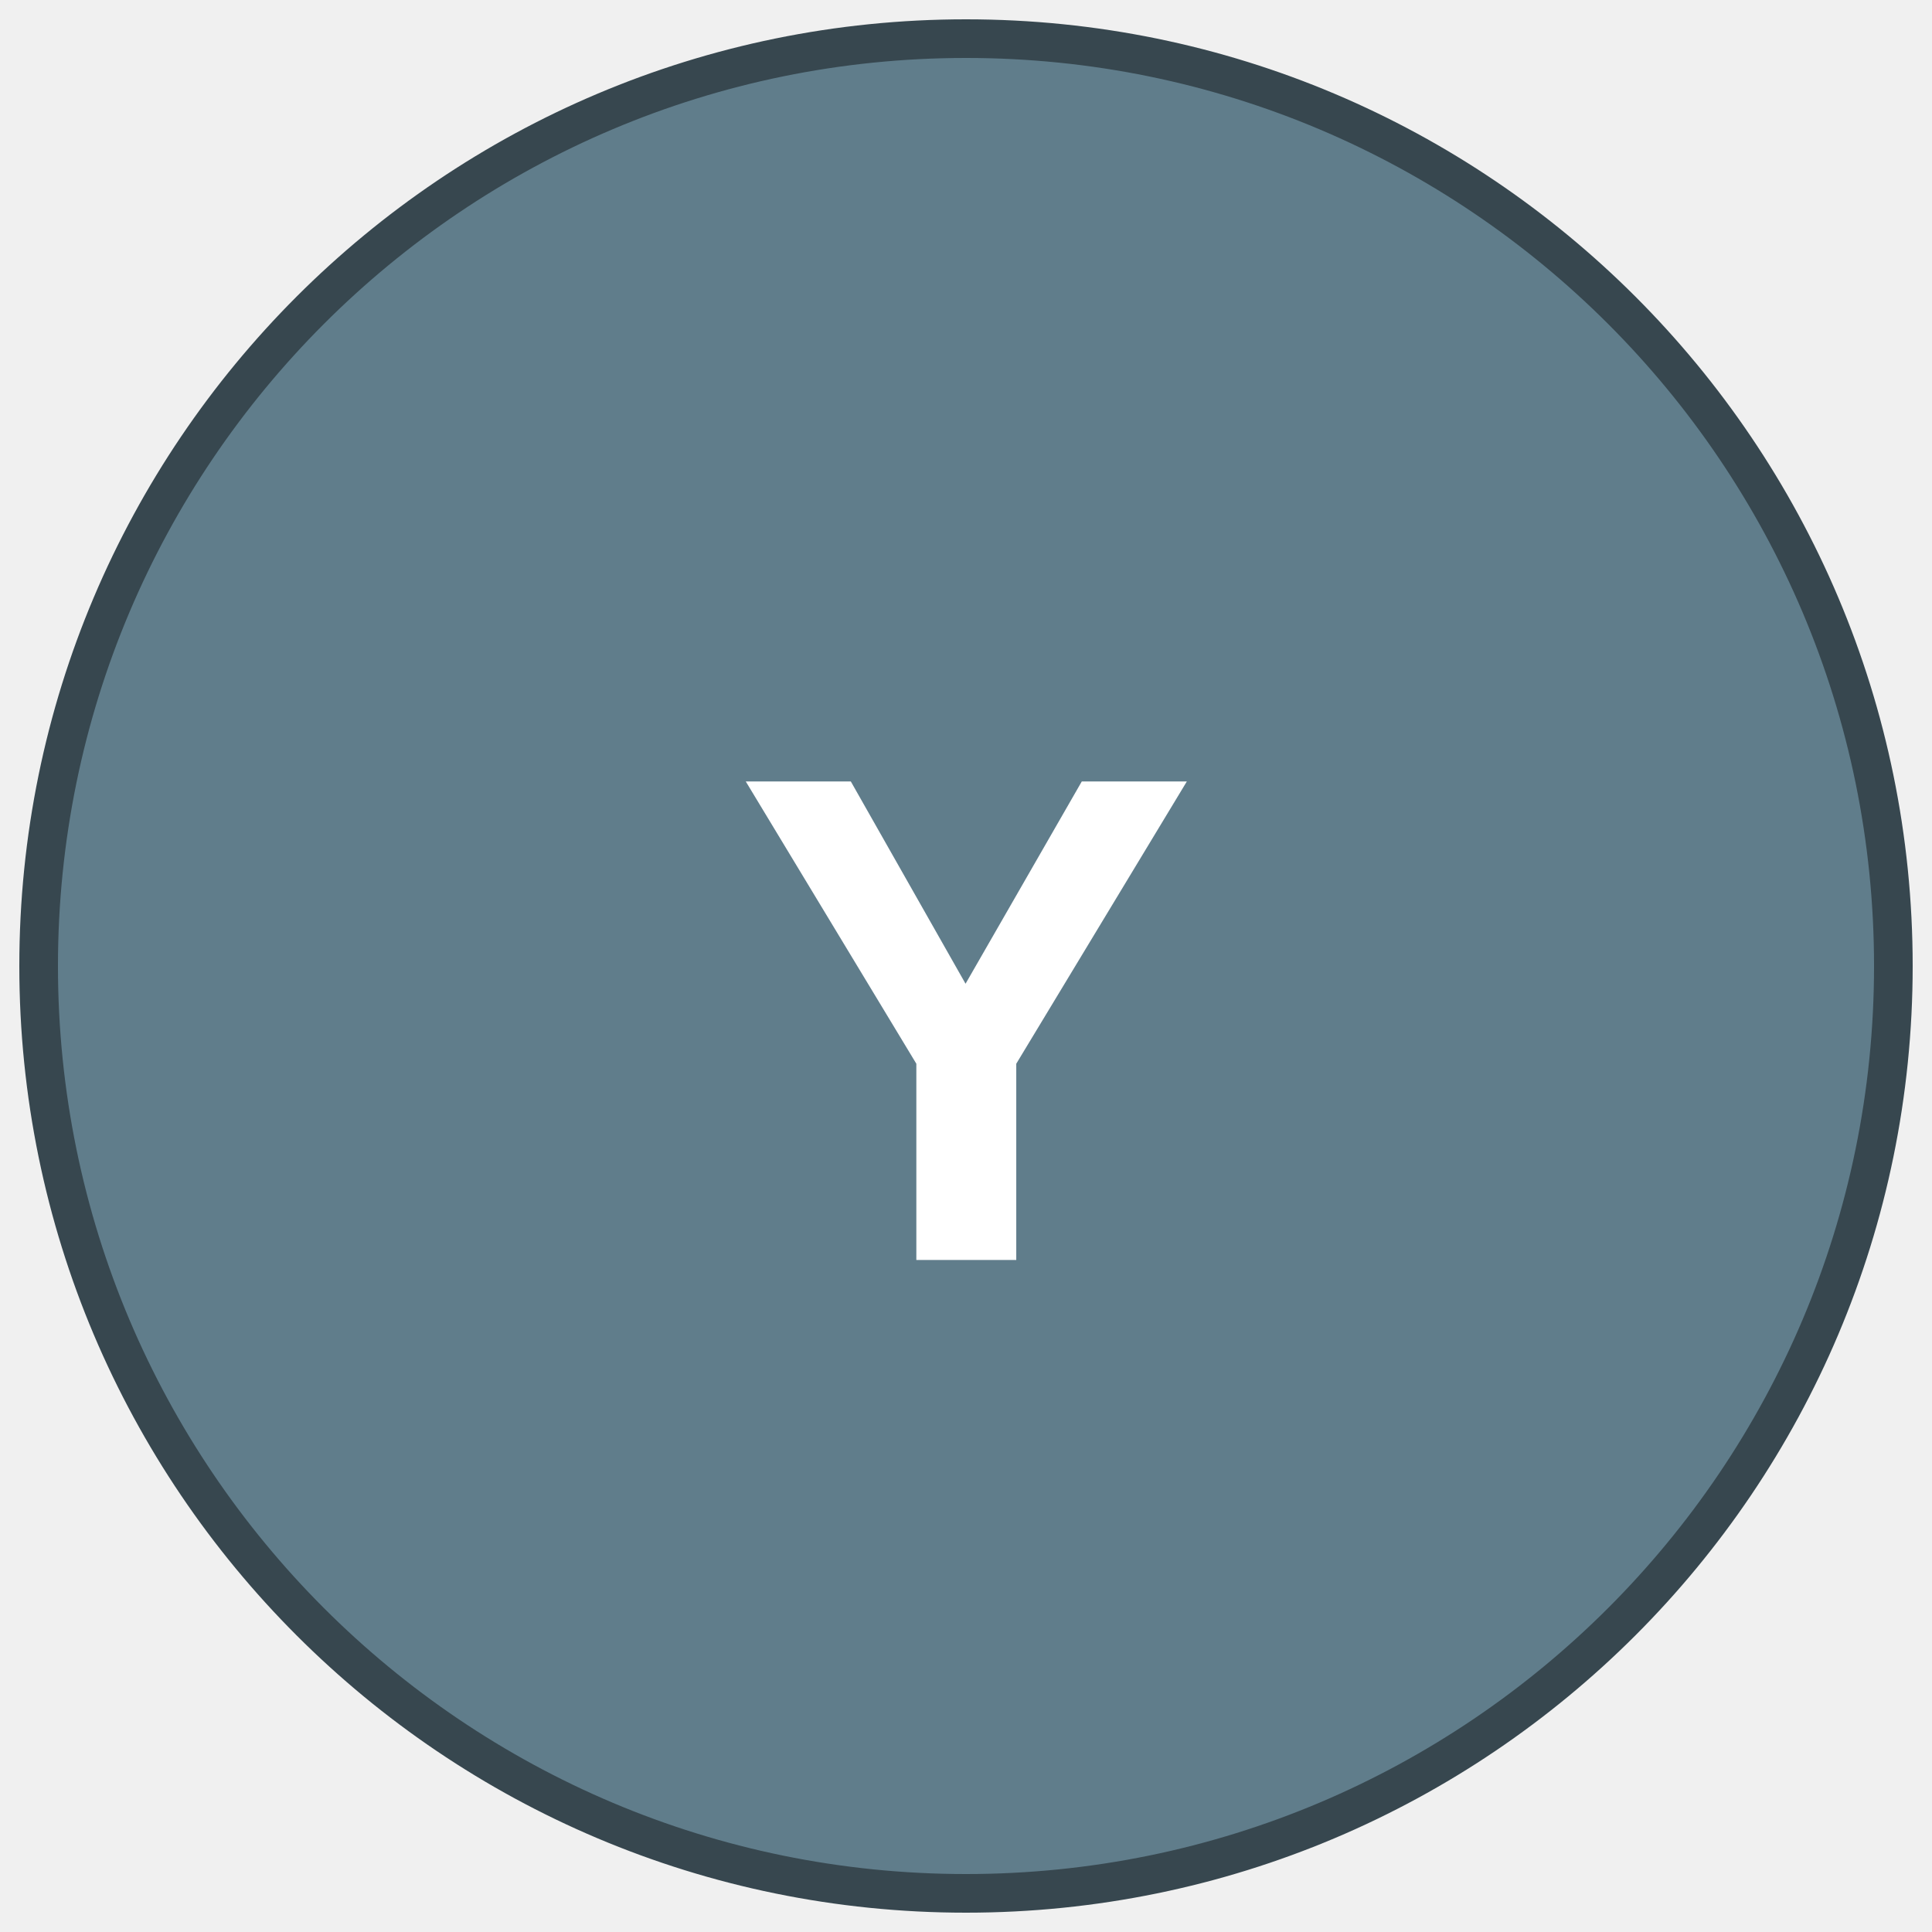
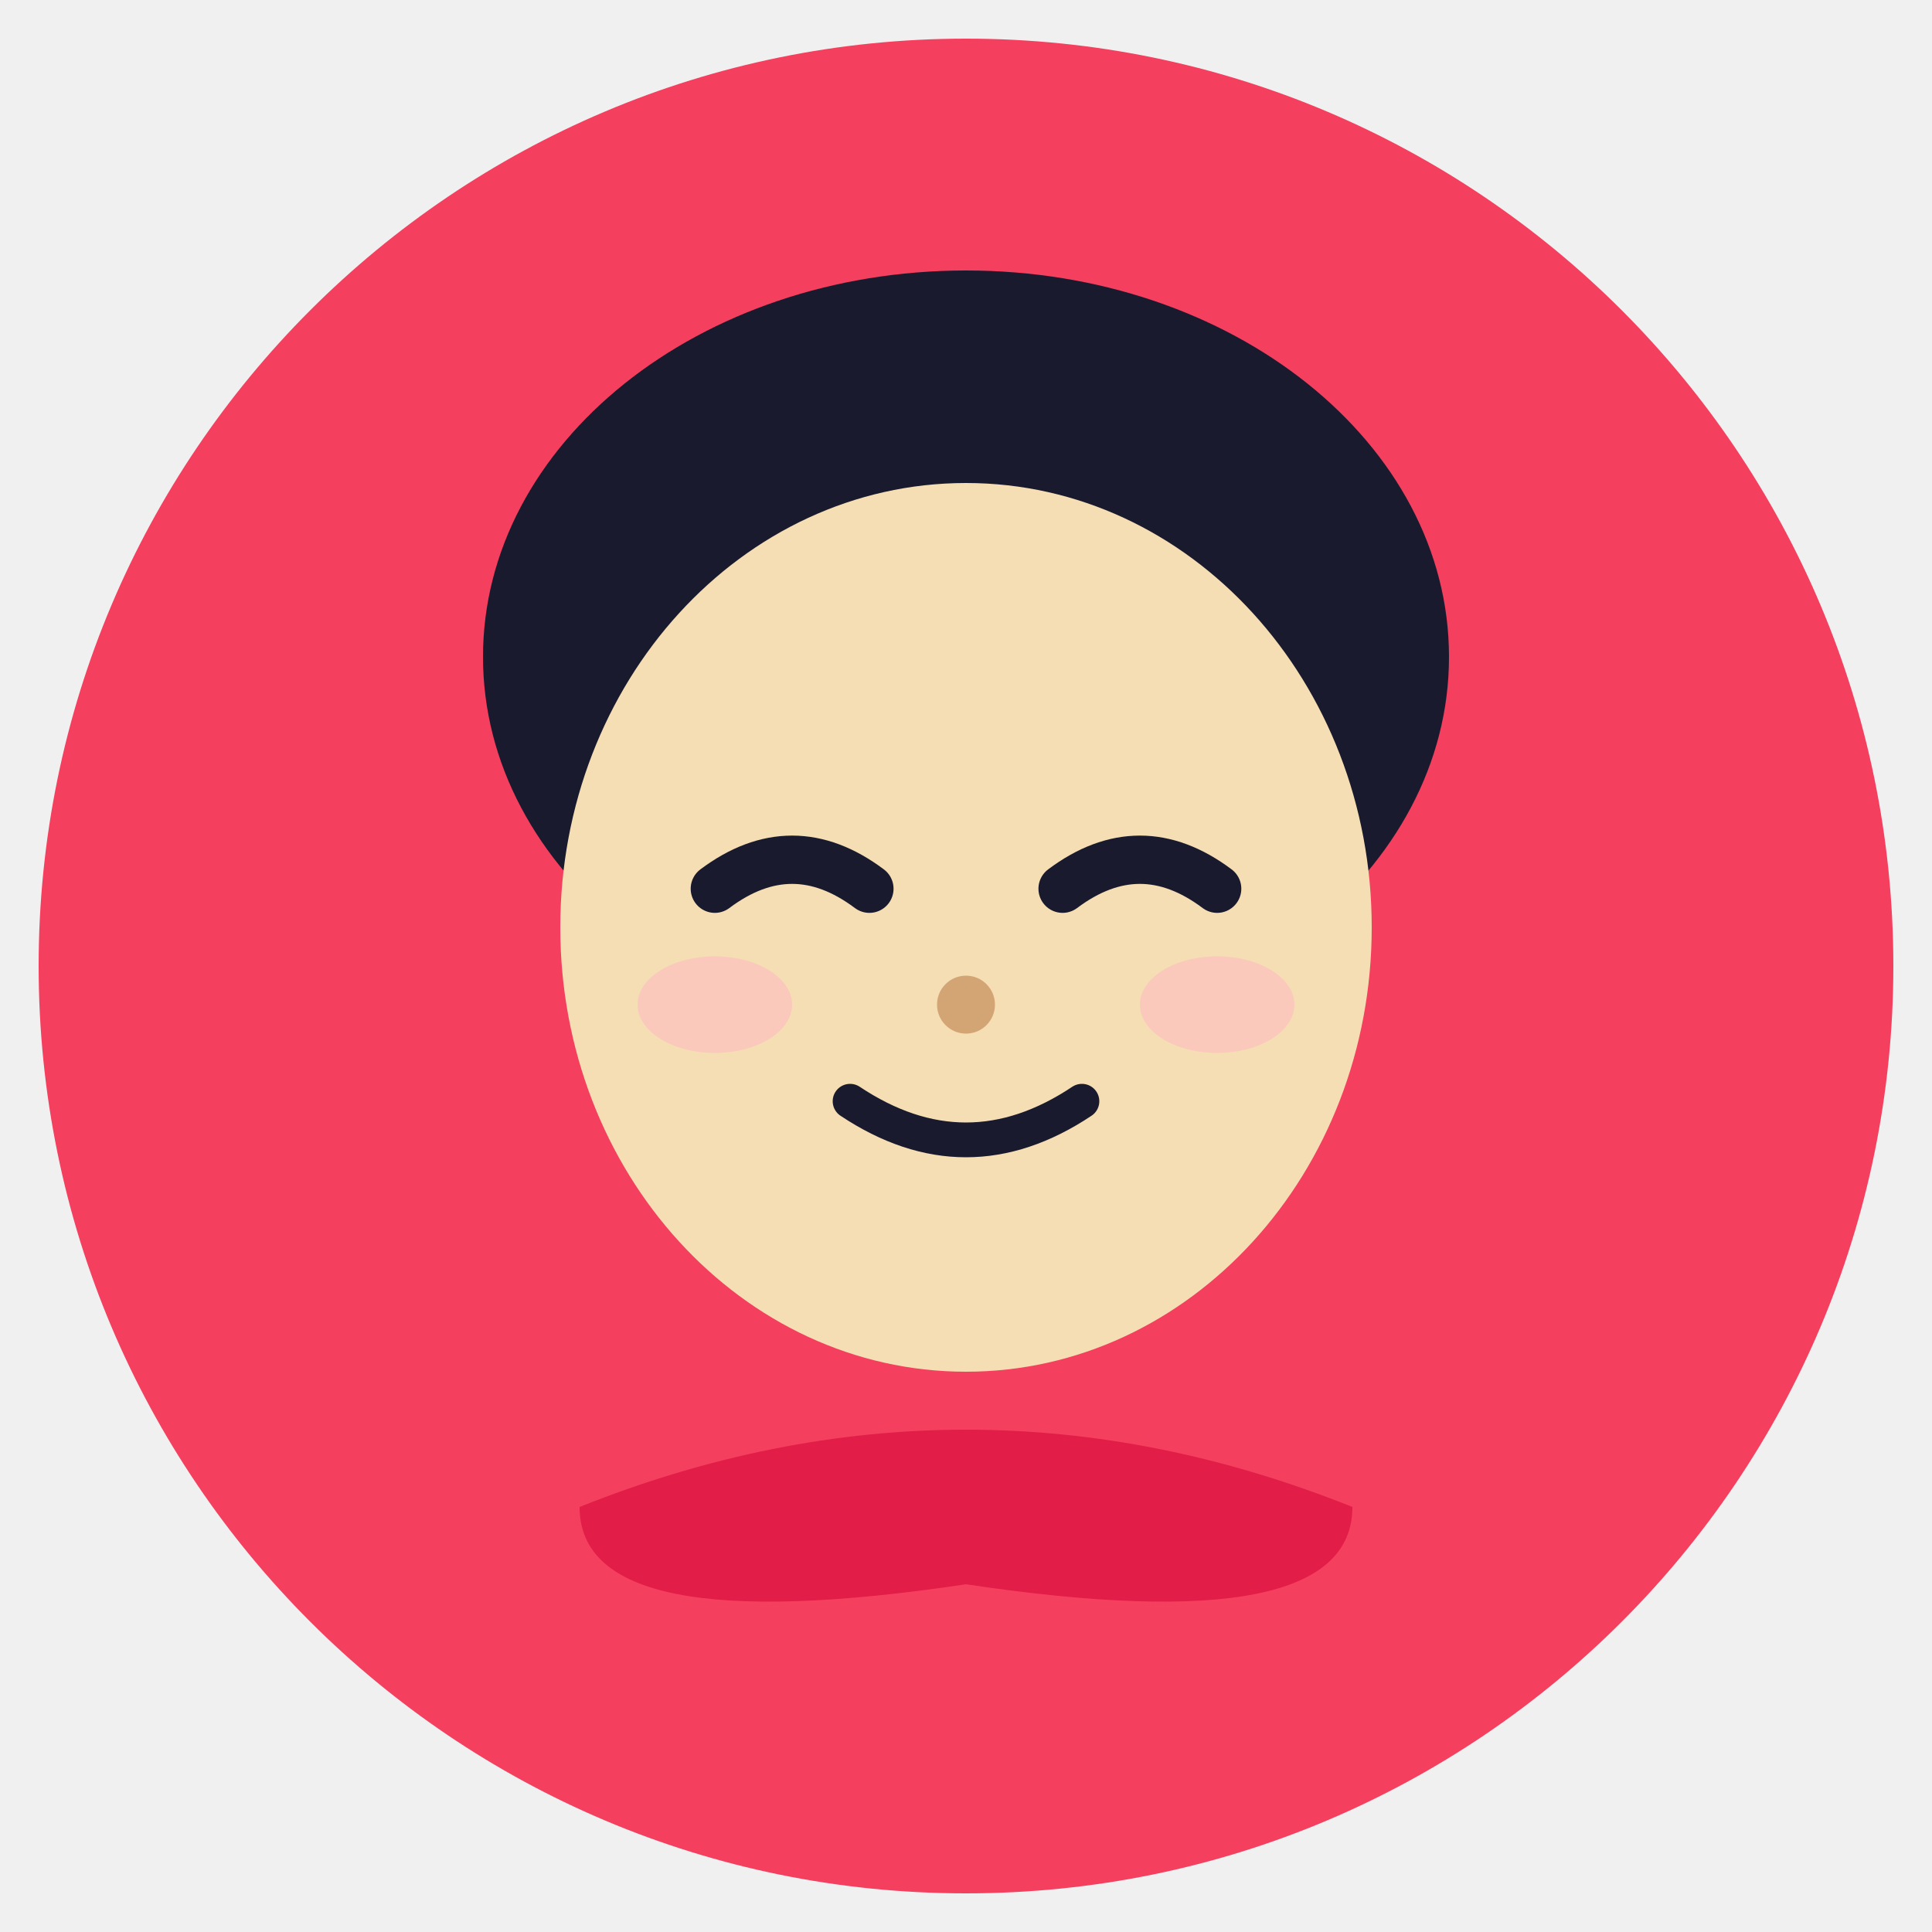
<svg xmlns="http://www.w3.org/2000/svg" viewBox="0 0 100 100" width="100" height="100">
-   <circle cx="50" cy="50" r="48" fill="#607D8B" stroke="#37474F" stroke-width="2" />
-   <text x="50" y="55" text-anchor="middle" dominant-baseline="middle" font-family="Arial, sans-serif" font-size="36" font-weight="bold" fill="#FFFFFF">Y</text>
+   <circle cx="50" cy="50" r="48" fill="#F43F5E" />
+   <ellipse cx="50" cy="34" rx="25" ry="20" fill="#1a1a2e" />
+   <path d="M30 36 Q32 28 42 30 Q36 34 34 38 Z" fill="#1a1a2e" />
+   <ellipse cx="50" cy="48" rx="21" ry="23" fill="#F5DEB3" />
+   <path d="M37 46 Q41 43 45 46" stroke="#1a1a2e" stroke-width="2.5" fill="none" stroke-linecap="round" />
+   <path d="M55 46 Q59 43 63 46" stroke="#1a1a2e" stroke-width="2.5" fill="none" stroke-linecap="round" />
+   <ellipse cx="37" cy="52" rx="4" ry="2.5" fill="#FFB3C6" opacity="0.5" />
+   <ellipse cx="63" cy="52" rx="4" ry="2.5" fill="#FFB3C6" opacity="0.5" />
+   <circle cx="50" cy="52" r="1.5" fill="#D4A574" />
+   <path d="M44 57 Q50 61 56 57" stroke="#1a1a2e" stroke-width="1.8" fill="none" stroke-linecap="round" />
+   <path d="M30 78 Q50 70 70 78 Q70 85 50 82 Q30 85 30 78" fill="#E11D48" />
</svg>
